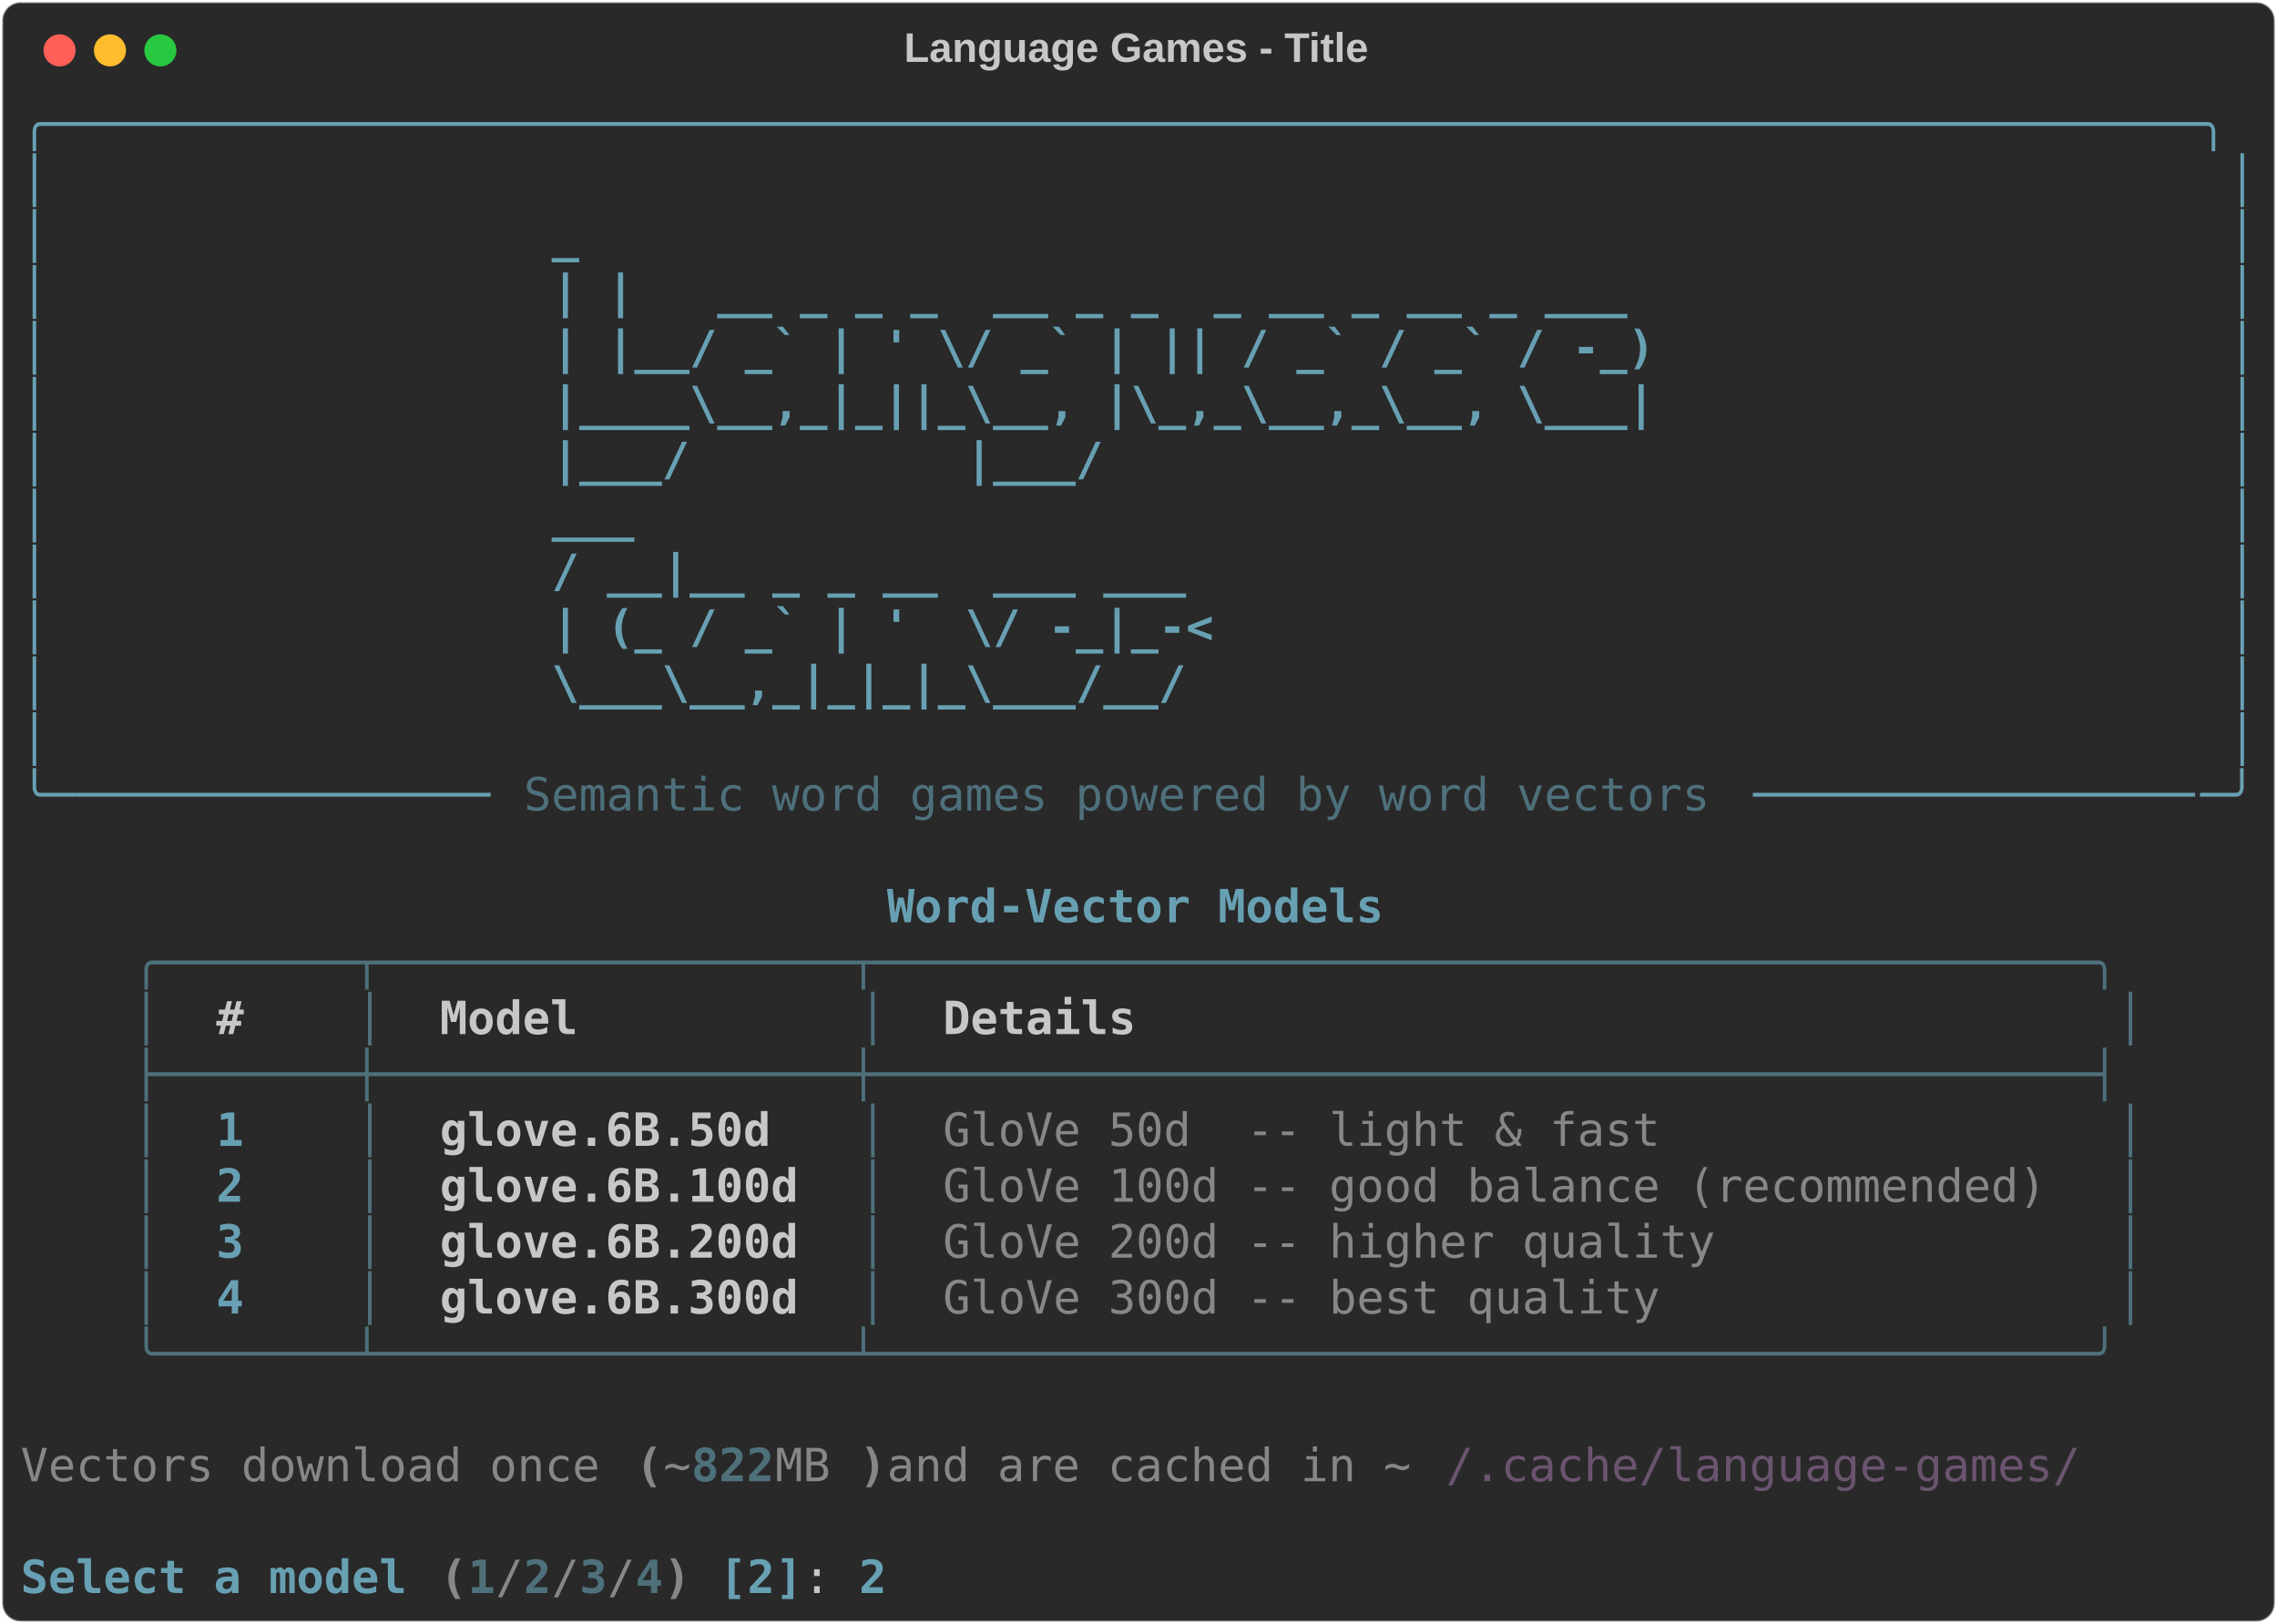
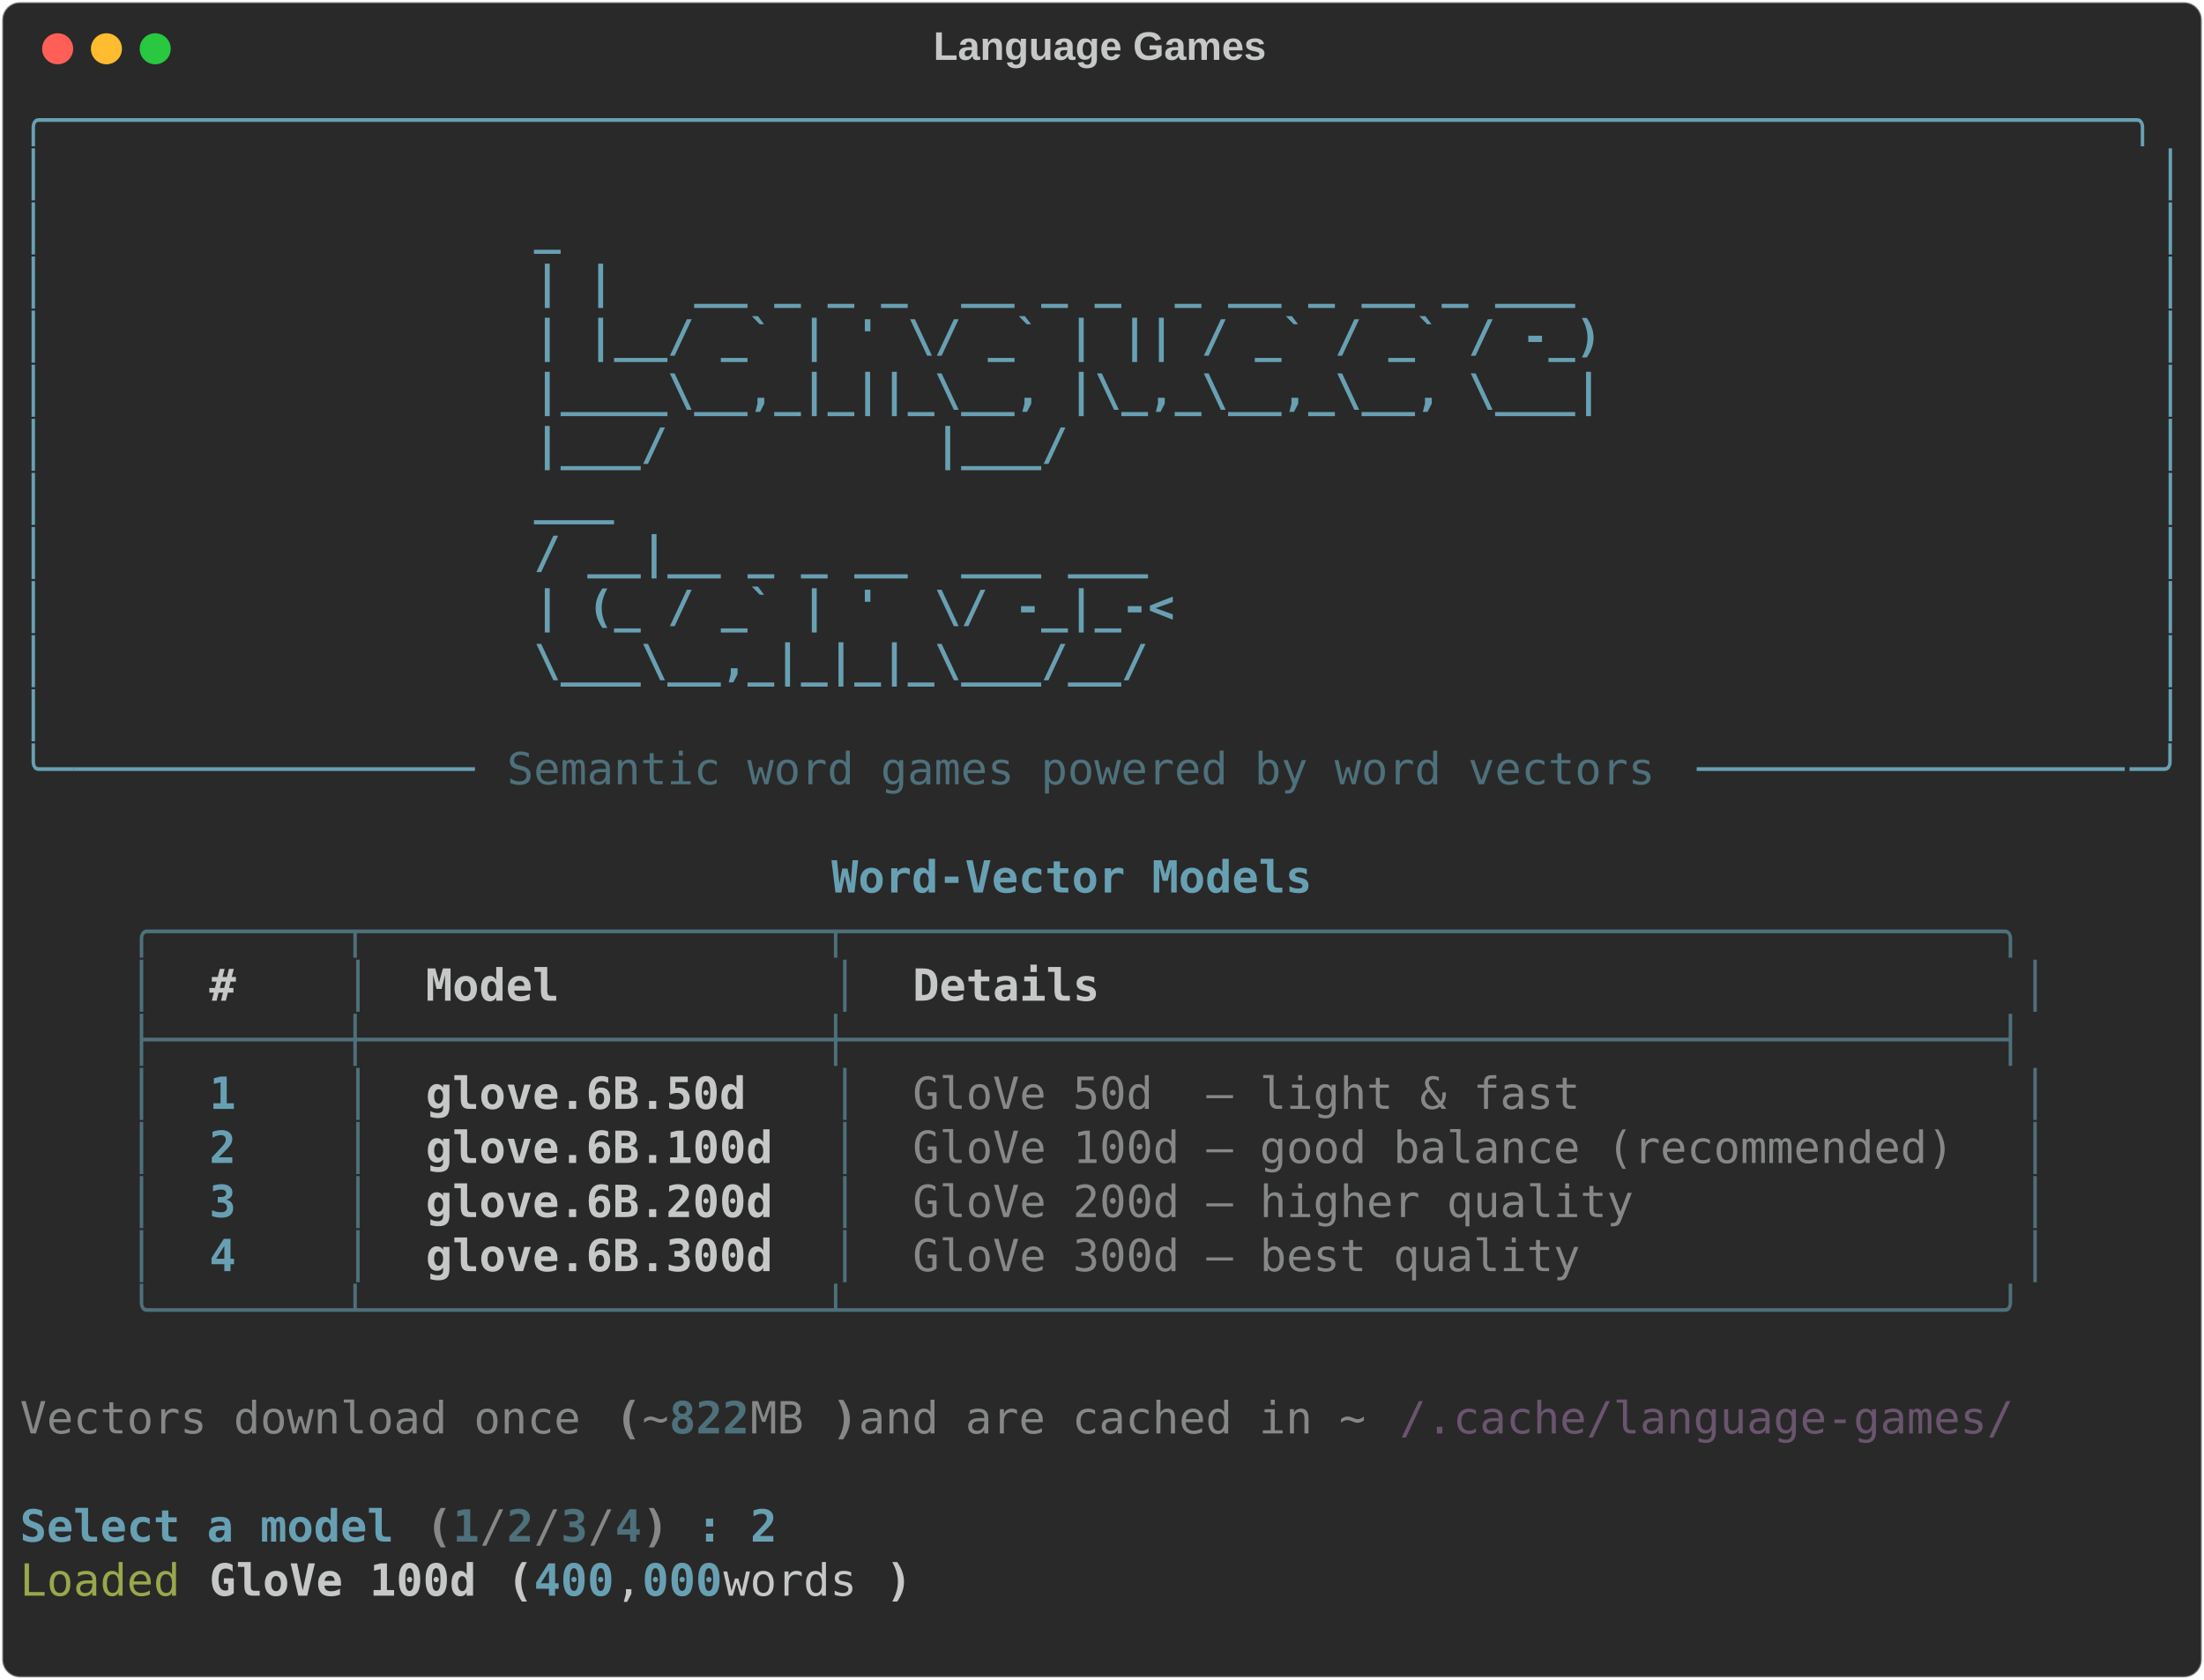
- <svg xmlns="http://www.w3.org/2000/svg" class="rich-terminal" viewBox="0 0 994 708.8">
+ <svg xmlns="http://www.w3.org/2000/svg" class="rich-terminal" viewBox="0 0 994 757.6">
  <style>

    @font-face {
        font-family: "Fira Code";
        src: local("FiraCode-Regular"),
                url("https://cdnjs.cloudflare.com/ajax/libs/firacode/6.2.0/woff2/FiraCode-Regular.woff2") format("woff2"),
                url("https://cdnjs.cloudflare.com/ajax/libs/firacode/6.2.0/woff/FiraCode-Regular.woff") format("woff");
        font-style: normal;
        font-weight: 400;
    }
    @font-face {
        font-family: "Fira Code";
        src: local("FiraCode-Bold"),
                url("https://cdnjs.cloudflare.com/ajax/libs/firacode/6.2.0/woff2/FiraCode-Bold.woff2") format("woff2"),
                url("https://cdnjs.cloudflare.com/ajax/libs/firacode/6.2.0/woff/FiraCode-Bold.woff") format("woff");
        font-style: bold;
        font-weight: 700;
    }

-     .terminal-1467677588-matrix {
+     .terminal-2331401402-matrix {
        font-family: Fira Code, monospace;
        font-size: 20px;
        line-height: 24.4px;
        font-variant-east-asian: full-width;
    }

-     .terminal-1467677588-title {
+     .terminal-2331401402-title {
        font-size: 18px;
        font-weight: bold;
        font-family: arial;
    }

-     .terminal-1467677588-r1 { fill: #68a0b3 }
- .terminal-1467677588-r2 { fill: #c5c8c6 }
- .terminal-1467677588-r3 { fill: #68a0b3;font-weight: bold }
- .terminal-1467677588-r4 { fill: #4e707b }
- .terminal-1467677588-r5 { fill: #c5c8c6;font-weight: bold }
- .terminal-1467677588-r6 { fill: #868887 }
- .terminal-1467677588-r7 { fill: #868887;font-weight: bold }
- .terminal-1467677588-r8 { fill: #4e707b;font-weight: bold }
- .terminal-1467677588-r9 { fill: #6b546f }
+     .terminal-2331401402-r1 { fill: #68a0b3 }
+ .terminal-2331401402-r2 { fill: #c5c8c6 }
+ .terminal-2331401402-r3 { fill: #68a0b3;font-weight: bold }
+ .terminal-2331401402-r4 { fill: #4e707b }
+ .terminal-2331401402-r5 { fill: #c5c8c6;font-weight: bold }
+ .terminal-2331401402-r6 { fill: #868887 }
+ .terminal-2331401402-r7 { fill: #868887;font-weight: bold }
+ .terminal-2331401402-r8 { fill: #4e707b;font-weight: bold }
+ .terminal-2331401402-r9 { fill: #6b546f }
+ .terminal-2331401402-r10 { fill: #98a84b }
    </style>
  <defs>
-     <clipPath id="terminal-1467677588-clip-terminal">
-       <rect x="0" y="0" width="975.0" height="657.8" />
-     </clipPath>
-     <clipPath id="terminal-1467677588-line-0">
+     <clipPath id="terminal-2331401402-clip-terminal">
+       <rect x="0" y="0" width="975.0" height="706.6" />
+     </clipPath>
+     <clipPath id="terminal-2331401402-line-0">
      <rect x="0" y="1.5" width="976" height="24.65" />
    </clipPath>
-     <clipPath id="terminal-1467677588-line-1">
+     <clipPath id="terminal-2331401402-line-1">
      <rect x="0" y="25.9" width="976" height="24.65" />
    </clipPath>
-     <clipPath id="terminal-1467677588-line-2">
+     <clipPath id="terminal-2331401402-line-2">
      <rect x="0" y="50.3" width="976" height="24.65" />
    </clipPath>
-     <clipPath id="terminal-1467677588-line-3">
+     <clipPath id="terminal-2331401402-line-3">
      <rect x="0" y="74.7" width="976" height="24.65" />
    </clipPath>
-     <clipPath id="terminal-1467677588-line-4">
+     <clipPath id="terminal-2331401402-line-4">
      <rect x="0" y="99.1" width="976" height="24.65" />
    </clipPath>
-     <clipPath id="terminal-1467677588-line-5">
+     <clipPath id="terminal-2331401402-line-5">
      <rect x="0" y="123.5" width="976" height="24.65" />
    </clipPath>
-     <clipPath id="terminal-1467677588-line-6">
+     <clipPath id="terminal-2331401402-line-6">
      <rect x="0" y="147.9" width="976" height="24.65" />
    </clipPath>
-     <clipPath id="terminal-1467677588-line-7">
+     <clipPath id="terminal-2331401402-line-7">
      <rect x="0" y="172.3" width="976" height="24.65" />
    </clipPath>
-     <clipPath id="terminal-1467677588-line-8">
+     <clipPath id="terminal-2331401402-line-8">
      <rect x="0" y="196.7" width="976" height="24.65" />
    </clipPath>
-     <clipPath id="terminal-1467677588-line-9">
+     <clipPath id="terminal-2331401402-line-9">
      <rect x="0" y="221.1" width="976" height="24.65" />
    </clipPath>
-     <clipPath id="terminal-1467677588-line-10">
+     <clipPath id="terminal-2331401402-line-10">
      <rect x="0" y="245.5" width="976" height="24.65" />
    </clipPath>
-     <clipPath id="terminal-1467677588-line-11">
+     <clipPath id="terminal-2331401402-line-11">
      <rect x="0" y="269.9" width="976" height="24.65" />
    </clipPath>
-     <clipPath id="terminal-1467677588-line-12">
+     <clipPath id="terminal-2331401402-line-12">
      <rect x="0" y="294.3" width="976" height="24.65" />
    </clipPath>
-     <clipPath id="terminal-1467677588-line-13">
+     <clipPath id="terminal-2331401402-line-13">
      <rect x="0" y="318.7" width="976" height="24.65" />
    </clipPath>
-     <clipPath id="terminal-1467677588-line-14">
+     <clipPath id="terminal-2331401402-line-14">
      <rect x="0" y="343.1" width="976" height="24.65" />
    </clipPath>
-     <clipPath id="terminal-1467677588-line-15">
+     <clipPath id="terminal-2331401402-line-15">
      <rect x="0" y="367.5" width="976" height="24.65" />
    </clipPath>
-     <clipPath id="terminal-1467677588-line-16">
+     <clipPath id="terminal-2331401402-line-16">
      <rect x="0" y="391.9" width="976" height="24.65" />
    </clipPath>
-     <clipPath id="terminal-1467677588-line-17">
+     <clipPath id="terminal-2331401402-line-17">
      <rect x="0" y="416.3" width="976" height="24.65" />
    </clipPath>
-     <clipPath id="terminal-1467677588-line-18">
+     <clipPath id="terminal-2331401402-line-18">
      <rect x="0" y="440.7" width="976" height="24.65" />
    </clipPath>
-     <clipPath id="terminal-1467677588-line-19">
+     <clipPath id="terminal-2331401402-line-19">
      <rect x="0" y="465.1" width="976" height="24.65" />
    </clipPath>
-     <clipPath id="terminal-1467677588-line-20">
+     <clipPath id="terminal-2331401402-line-20">
      <rect x="0" y="489.5" width="976" height="24.65" />
    </clipPath>
-     <clipPath id="terminal-1467677588-line-21">
+     <clipPath id="terminal-2331401402-line-21">
      <rect x="0" y="513.9" width="976" height="24.65" />
    </clipPath>
-     <clipPath id="terminal-1467677588-line-22">
+     <clipPath id="terminal-2331401402-line-22">
      <rect x="0" y="538.3" width="976" height="24.65" />
    </clipPath>
-     <clipPath id="terminal-1467677588-line-23">
+     <clipPath id="terminal-2331401402-line-23">
      <rect x="0" y="562.7" width="976" height="24.65" />
    </clipPath>
-     <clipPath id="terminal-1467677588-line-24">
+     <clipPath id="terminal-2331401402-line-24">
      <rect x="0" y="587.1" width="976" height="24.65" />
    </clipPath>
-     <clipPath id="terminal-1467677588-line-25">
+     <clipPath id="terminal-2331401402-line-25">
      <rect x="0" y="611.5" width="976" height="24.65" />
    </clipPath>
+     <clipPath id="terminal-2331401402-line-26">
+       <rect x="0" y="635.9" width="976" height="24.65" />
+     </clipPath>
+     <clipPath id="terminal-2331401402-line-27">
+       <rect x="0" y="660.3" width="976" height="24.65" />
+     </clipPath>
  </defs>
-   <rect fill="#292929" stroke="rgba(255,255,255,0.35)" stroke-width="1" x="1" y="1" width="992" height="706.8" rx="8" />
-   <text class="terminal-1467677588-title" fill="#c5c8c6" text-anchor="middle" x="496" y="27">Language Games - Title</text>
+   <rect fill="#292929" stroke="rgba(255,255,255,0.35)" stroke-width="1" x="1" y="1" width="992" height="755.6" rx="8" />
+   <text class="terminal-2331401402-title" fill="#c5c8c6" text-anchor="middle" x="496" y="27">Language Games</text>
  <g transform="translate(26,22)">
    <circle cx="0" cy="0" r="7" fill="#ff5f57" />
    <circle cx="22" cy="0" r="7" fill="#febc2e" />
    <circle cx="44" cy="0" r="7" fill="#28c840" />
  </g>
-   <g transform="translate(9, 41)" clip-path="url(#terminal-1467677588-clip-terminal)">
-     <g class="terminal-1467677588-matrix">
-       <text class="terminal-1467677588-r1" x="0" y="20" textLength="976" clip-path="url(#terminal-1467677588-line-0)">╭──────────────────────────────────────────────────────────────────────────────╮</text>
-       <text class="terminal-1467677588-r2" x="976" y="20" textLength="12.2" clip-path="url(#terminal-1467677588-line-0)">
- </text>
-       <text class="terminal-1467677588-r1" x="0" y="44.4" textLength="12.2" clip-path="url(#terminal-1467677588-line-1)">│</text>
-       <text class="terminal-1467677588-r1" x="963.8" y="44.4" textLength="12.2" clip-path="url(#terminal-1467677588-line-1)">│</text>
-       <text class="terminal-1467677588-r2" x="976" y="44.4" textLength="12.2" clip-path="url(#terminal-1467677588-line-1)">
- </text>
-       <text class="terminal-1467677588-r1" x="0" y="68.8" textLength="12.2" clip-path="url(#terminal-1467677588-line-2)">│</text>
-       <text class="terminal-1467677588-r3" x="231.8" y="68.8" textLength="36.6" clip-path="url(#terminal-1467677588-line-2)">  _</text>
-       <text class="terminal-1467677588-r1" x="963.8" y="68.8" textLength="12.2" clip-path="url(#terminal-1467677588-line-2)">│</text>
-       <text class="terminal-1467677588-r2" x="976" y="68.8" textLength="12.2" clip-path="url(#terminal-1467677588-line-2)">
- </text>
-       <text class="terminal-1467677588-r1" x="0" y="93.2" textLength="12.2" clip-path="url(#terminal-1467677588-line-3)">│</text>
-       <text class="terminal-1467677588-r3" x="231.8" y="93.2" textLength="488" clip-path="url(#terminal-1467677588-line-3)"> | |   __ _ _ _  __ _ _  _ __ _ __ _ ___</text>
-       <text class="terminal-1467677588-r1" x="963.8" y="93.2" textLength="12.2" clip-path="url(#terminal-1467677588-line-3)">│</text>
-       <text class="terminal-1467677588-r2" x="976" y="93.2" textLength="12.2" clip-path="url(#terminal-1467677588-line-3)">
- </text>
-       <text class="terminal-1467677588-r1" x="0" y="117.6" textLength="12.2" clip-path="url(#terminal-1467677588-line-4)">│</text>
-       <text class="terminal-1467677588-r3" x="231.8" y="117.6" textLength="500.2" clip-path="url(#terminal-1467677588-line-4)"> | |__/ _` | ' \/ _` | || / _` / _` / -_)</text>
-       <text class="terminal-1467677588-r1" x="963.8" y="117.6" textLength="12.2" clip-path="url(#terminal-1467677588-line-4)">│</text>
-       <text class="terminal-1467677588-r2" x="976" y="117.6" textLength="12.2" clip-path="url(#terminal-1467677588-line-4)">
- </text>
-       <text class="terminal-1467677588-r1" x="0" y="142" textLength="12.2" clip-path="url(#terminal-1467677588-line-5)">│</text>
-       <text class="terminal-1467677588-r3" x="231.8" y="142" textLength="500.2" clip-path="url(#terminal-1467677588-line-5)"> |____\__,_|_||_\__, |\_,_\__,_\__, \___|</text>
-       <text class="terminal-1467677588-r1" x="963.8" y="142" textLength="12.2" clip-path="url(#terminal-1467677588-line-5)">│</text>
-       <text class="terminal-1467677588-r2" x="976" y="142" textLength="12.2" clip-path="url(#terminal-1467677588-line-5)">
- </text>
-       <text class="terminal-1467677588-r1" x="0" y="166.4" textLength="12.2" clip-path="url(#terminal-1467677588-line-6)">│</text>
-       <text class="terminal-1467677588-r3" x="231.8" y="166.4" textLength="439.2" clip-path="url(#terminal-1467677588-line-6)">                |___/          |___/</text>
-       <text class="terminal-1467677588-r1" x="963.8" y="166.4" textLength="12.2" clip-path="url(#terminal-1467677588-line-6)">│</text>
-       <text class="terminal-1467677588-r2" x="976" y="166.4" textLength="12.2" clip-path="url(#terminal-1467677588-line-6)">
- </text>
-       <text class="terminal-1467677588-r1" x="0" y="190.8" textLength="12.2" clip-path="url(#terminal-1467677588-line-7)">│</text>
-       <text class="terminal-1467677588-r3" x="231.8" y="190.8" textLength="73.2" clip-path="url(#terminal-1467677588-line-7)">   ___</text>
-       <text class="terminal-1467677588-r1" x="963.8" y="190.8" textLength="12.2" clip-path="url(#terminal-1467677588-line-7)">│</text>
-       <text class="terminal-1467677588-r2" x="976" y="190.8" textLength="12.2" clip-path="url(#terminal-1467677588-line-7)">
- </text>
-       <text class="terminal-1467677588-r1" x="0" y="215.2" textLength="12.2" clip-path="url(#terminal-1467677588-line-8)">│</text>
-       <text class="terminal-1467677588-r3" x="231.8" y="215.2" textLength="305" clip-path="url(#terminal-1467677588-line-8)">  / __|__ _ _ __  ___ ___</text>
-       <text class="terminal-1467677588-r1" x="963.8" y="215.2" textLength="12.2" clip-path="url(#terminal-1467677588-line-8)">│</text>
-       <text class="terminal-1467677588-r2" x="976" y="215.2" textLength="12.2" clip-path="url(#terminal-1467677588-line-8)">
- </text>
-       <text class="terminal-1467677588-r1" x="0" y="239.6" textLength="12.2" clip-path="url(#terminal-1467677588-line-9)">│</text>
-       <text class="terminal-1467677588-r3" x="231.8" y="239.6" textLength="305" clip-path="url(#terminal-1467677588-line-9)"> | (_ / _` | '  \/ -_|_-&lt;</text>
-       <text class="terminal-1467677588-r1" x="963.8" y="239.6" textLength="12.2" clip-path="url(#terminal-1467677588-line-9)">│</text>
-       <text class="terminal-1467677588-r2" x="976" y="239.6" textLength="12.2" clip-path="url(#terminal-1467677588-line-9)">
- </text>
-       <text class="terminal-1467677588-r1" x="0" y="264" textLength="12.2" clip-path="url(#terminal-1467677588-line-10)">│</text>
-       <text class="terminal-1467677588-r3" x="231.8" y="264" textLength="305" clip-path="url(#terminal-1467677588-line-10)">  \___\__,_|_|_|_\___/__/</text>
-       <text class="terminal-1467677588-r1" x="963.8" y="264" textLength="12.2" clip-path="url(#terminal-1467677588-line-10)">│</text>
-       <text class="terminal-1467677588-r2" x="976" y="264" textLength="12.2" clip-path="url(#terminal-1467677588-line-10)">
- </text>
-       <text class="terminal-1467677588-r1" x="0" y="288.4" textLength="12.2" clip-path="url(#terminal-1467677588-line-11)">│</text>
-       <text class="terminal-1467677588-r1" x="963.8" y="288.4" textLength="12.2" clip-path="url(#terminal-1467677588-line-11)">│</text>
-       <text class="terminal-1467677588-r2" x="976" y="288.4" textLength="12.2" clip-path="url(#terminal-1467677588-line-11)">
- </text>
-       <text class="terminal-1467677588-r1" x="0" y="312.8" textLength="24.4" clip-path="url(#terminal-1467677588-line-12)">╰─</text>
-       <text class="terminal-1467677588-r1" x="24.4" y="312.8" textLength="183" clip-path="url(#terminal-1467677588-line-12)">───────────────</text>
-       <text class="terminal-1467677588-r4" x="219.6" y="312.8" textLength="524.6" clip-path="url(#terminal-1467677588-line-12)">Semantic word games powered by word vectors</text>
-       <text class="terminal-1467677588-r1" x="756.4" y="312.8" textLength="195.2" clip-path="url(#terminal-1467677588-line-12)">────────────────</text>
-       <text class="terminal-1467677588-r1" x="951.6" y="312.8" textLength="24.4" clip-path="url(#terminal-1467677588-line-12)">─╯</text>
-       <text class="terminal-1467677588-r2" x="976" y="312.8" textLength="12.2" clip-path="url(#terminal-1467677588-line-12)">
- </text>
-       <text class="terminal-1467677588-r2" x="976" y="337.2" textLength="12.2" clip-path="url(#terminal-1467677588-line-13)">
- </text>
-       <text class="terminal-1467677588-r3" x="378.2" y="361.6" textLength="219.6" clip-path="url(#terminal-1467677588-line-14)">Word-Vector Models</text>
-       <text class="terminal-1467677588-r2" x="976" y="361.6" textLength="12.2" clip-path="url(#terminal-1467677588-line-14)">
- </text>
-       <text class="terminal-1467677588-r4" x="48.8" y="386" textLength="878.4" clip-path="url(#terminal-1467677588-line-15)">╭───────┬─────────────────┬────────────────────────────────────────────╮</text>
-       <text class="terminal-1467677588-r2" x="976" y="386" textLength="12.2" clip-path="url(#terminal-1467677588-line-15)">
- </text>
-       <text class="terminal-1467677588-r4" x="48.8" y="410.4" textLength="12.2" clip-path="url(#terminal-1467677588-line-16)">│</text>
-       <text class="terminal-1467677588-r5" x="85.4" y="410.4" textLength="36.6" clip-path="url(#terminal-1467677588-line-16)"> # </text>
-       <text class="terminal-1467677588-r4" x="146.4" y="410.4" textLength="12.2" clip-path="url(#terminal-1467677588-line-16)">│</text>
-       <text class="terminal-1467677588-r5" x="183" y="410.4" textLength="158.6" clip-path="url(#terminal-1467677588-line-16)">Model        </text>
-       <text class="terminal-1467677588-r4" x="366" y="410.4" textLength="12.2" clip-path="url(#terminal-1467677588-line-16)">│</text>
-       <text class="terminal-1467677588-r5" x="402.6" y="410.4" textLength="488" clip-path="url(#terminal-1467677588-line-16)">Details                                 </text>
-       <text class="terminal-1467677588-r4" x="915" y="410.4" textLength="12.2" clip-path="url(#terminal-1467677588-line-16)">│</text>
-       <text class="terminal-1467677588-r2" x="976" y="410.4" textLength="12.2" clip-path="url(#terminal-1467677588-line-16)">
- </text>
-       <text class="terminal-1467677588-r4" x="48.8" y="434.8" textLength="878.4" clip-path="url(#terminal-1467677588-line-17)">├───────┼─────────────────┼────────────────────────────────────────────┤</text>
-       <text class="terminal-1467677588-r2" x="976" y="434.8" textLength="12.2" clip-path="url(#terminal-1467677588-line-17)">
- </text>
-       <text class="terminal-1467677588-r4" x="48.8" y="459.2" textLength="12.2" clip-path="url(#terminal-1467677588-line-18)">│</text>
-       <text class="terminal-1467677588-r3" x="85.4" y="459.2" textLength="36.6" clip-path="url(#terminal-1467677588-line-18)"> 1 </text>
-       <text class="terminal-1467677588-r4" x="146.4" y="459.2" textLength="12.2" clip-path="url(#terminal-1467677588-line-18)">│</text>
-       <text class="terminal-1467677588-r5" x="183" y="459.2" textLength="158.6" clip-path="url(#terminal-1467677588-line-18)">glove.6B.50d </text>
-       <text class="terminal-1467677588-r4" x="366" y="459.2" textLength="12.2" clip-path="url(#terminal-1467677588-line-18)">│</text>
-       <text class="terminal-1467677588-r6" x="402.6" y="459.2" textLength="488" clip-path="url(#terminal-1467677588-line-18)">GloVe 50d  -- light &amp; fast              </text>
-       <text class="terminal-1467677588-r4" x="915" y="459.2" textLength="12.2" clip-path="url(#terminal-1467677588-line-18)">│</text>
-       <text class="terminal-1467677588-r2" x="976" y="459.2" textLength="12.2" clip-path="url(#terminal-1467677588-line-18)">
- </text>
-       <text class="terminal-1467677588-r4" x="48.8" y="483.6" textLength="12.2" clip-path="url(#terminal-1467677588-line-19)">│</text>
-       <text class="terminal-1467677588-r3" x="85.4" y="483.6" textLength="36.6" clip-path="url(#terminal-1467677588-line-19)"> 2 </text>
-       <text class="terminal-1467677588-r4" x="146.4" y="483.6" textLength="12.2" clip-path="url(#terminal-1467677588-line-19)">│</text>
-       <text class="terminal-1467677588-r5" x="183" y="483.6" textLength="158.6" clip-path="url(#terminal-1467677588-line-19)">glove.6B.100d</text>
-       <text class="terminal-1467677588-r4" x="366" y="483.6" textLength="12.2" clip-path="url(#terminal-1467677588-line-19)">│</text>
-       <text class="terminal-1467677588-r6" x="402.6" y="483.6" textLength="488" clip-path="url(#terminal-1467677588-line-19)">GloVe 100d -- good balance (recommended)</text>
-       <text class="terminal-1467677588-r4" x="915" y="483.6" textLength="12.2" clip-path="url(#terminal-1467677588-line-19)">│</text>
-       <text class="terminal-1467677588-r2" x="976" y="483.6" textLength="12.2" clip-path="url(#terminal-1467677588-line-19)">
- </text>
-       <text class="terminal-1467677588-r4" x="48.8" y="508" textLength="12.2" clip-path="url(#terminal-1467677588-line-20)">│</text>
-       <text class="terminal-1467677588-r3" x="85.4" y="508" textLength="36.6" clip-path="url(#terminal-1467677588-line-20)"> 3 </text>
-       <text class="terminal-1467677588-r4" x="146.4" y="508" textLength="12.2" clip-path="url(#terminal-1467677588-line-20)">│</text>
-       <text class="terminal-1467677588-r5" x="183" y="508" textLength="158.6" clip-path="url(#terminal-1467677588-line-20)">glove.6B.200d</text>
-       <text class="terminal-1467677588-r4" x="366" y="508" textLength="12.2" clip-path="url(#terminal-1467677588-line-20)">│</text>
-       <text class="terminal-1467677588-r6" x="402.6" y="508" textLength="488" clip-path="url(#terminal-1467677588-line-20)">GloVe 200d -- higher quality            </text>
-       <text class="terminal-1467677588-r4" x="915" y="508" textLength="12.2" clip-path="url(#terminal-1467677588-line-20)">│</text>
-       <text class="terminal-1467677588-r2" x="976" y="508" textLength="12.2" clip-path="url(#terminal-1467677588-line-20)">
- </text>
-       <text class="terminal-1467677588-r4" x="48.8" y="532.4" textLength="12.2" clip-path="url(#terminal-1467677588-line-21)">│</text>
-       <text class="terminal-1467677588-r3" x="85.4" y="532.4" textLength="36.6" clip-path="url(#terminal-1467677588-line-21)"> 4 </text>
-       <text class="terminal-1467677588-r4" x="146.4" y="532.4" textLength="12.2" clip-path="url(#terminal-1467677588-line-21)">│</text>
-       <text class="terminal-1467677588-r5" x="183" y="532.4" textLength="158.6" clip-path="url(#terminal-1467677588-line-21)">glove.6B.300d</text>
-       <text class="terminal-1467677588-r4" x="366" y="532.4" textLength="12.2" clip-path="url(#terminal-1467677588-line-21)">│</text>
-       <text class="terminal-1467677588-r6" x="402.6" y="532.4" textLength="488" clip-path="url(#terminal-1467677588-line-21)">GloVe 300d -- best quality              </text>
-       <text class="terminal-1467677588-r4" x="915" y="532.4" textLength="12.2" clip-path="url(#terminal-1467677588-line-21)">│</text>
-       <text class="terminal-1467677588-r2" x="976" y="532.4" textLength="12.2" clip-path="url(#terminal-1467677588-line-21)">
- </text>
-       <text class="terminal-1467677588-r4" x="48.8" y="556.8" textLength="878.4" clip-path="url(#terminal-1467677588-line-22)">╰───────┴─────────────────┴────────────────────────────────────────────╯</text>
-       <text class="terminal-1467677588-r2" x="976" y="556.8" textLength="12.2" clip-path="url(#terminal-1467677588-line-22)">
- </text>
-       <text class="terminal-1467677588-r2" x="976" y="581.2" textLength="12.2" clip-path="url(#terminal-1467677588-line-23)">
- </text>
-       <text class="terminal-1467677588-r6" x="0" y="605.6" textLength="268.4" clip-path="url(#terminal-1467677588-line-24)">Vectors download once </text>
-       <text class="terminal-1467677588-r7" x="268.4" y="605.6" textLength="12.2" clip-path="url(#terminal-1467677588-line-24)">(</text>
-       <text class="terminal-1467677588-r6" x="280.6" y="605.6" textLength="12.2" clip-path="url(#terminal-1467677588-line-24)">~</text>
-       <text class="terminal-1467677588-r8" x="292.8" y="605.6" textLength="36.6" clip-path="url(#terminal-1467677588-line-24)">822</text>
-       <text class="terminal-1467677588-r6" x="329.4" y="605.6" textLength="36.6" clip-path="url(#terminal-1467677588-line-24)"> MB</text>
-       <text class="terminal-1467677588-r7" x="366" y="605.6" textLength="12.2" clip-path="url(#terminal-1467677588-line-24)">)</text>
-       <text class="terminal-1467677588-r6" x="378.2" y="605.6" textLength="244" clip-path="url(#terminal-1467677588-line-24)"> and are cached in ~</text>
-       <text class="terminal-1467677588-r9" x="622.2" y="605.6" textLength="280.6" clip-path="url(#terminal-1467677588-line-24)">/.cache/language-games/</text>
-       <text class="terminal-1467677588-r2" x="976" y="605.6" textLength="12.2" clip-path="url(#terminal-1467677588-line-24)">
- </text>
-       <text class="terminal-1467677588-r2" x="976" y="630" textLength="12.2" clip-path="url(#terminal-1467677588-line-25)">
- </text>
-       <text class="terminal-1467677588-r3" x="0" y="654.4" textLength="170.8" clip-path="url(#terminal-1467677588-line-26)">Select a model</text>
-       <text class="terminal-1467677588-r7" x="183" y="654.4" textLength="12.2" clip-path="url(#terminal-1467677588-line-26)">(</text>
-       <text class="terminal-1467677588-r8" x="195.2" y="654.4" textLength="12.2" clip-path="url(#terminal-1467677588-line-26)">1</text>
-       <text class="terminal-1467677588-r6" x="207.4" y="654.4" textLength="12.2" clip-path="url(#terminal-1467677588-line-26)">/</text>
-       <text class="terminal-1467677588-r8" x="219.6" y="654.4" textLength="12.2" clip-path="url(#terminal-1467677588-line-26)">2</text>
-       <text class="terminal-1467677588-r6" x="231.8" y="654.4" textLength="12.2" clip-path="url(#terminal-1467677588-line-26)">/</text>
-       <text class="terminal-1467677588-r8" x="244" y="654.4" textLength="12.2" clip-path="url(#terminal-1467677588-line-26)">3</text>
-       <text class="terminal-1467677588-r6" x="256.2" y="654.4" textLength="12.2" clip-path="url(#terminal-1467677588-line-26)">/</text>
-       <text class="terminal-1467677588-r8" x="268.4" y="654.4" textLength="12.2" clip-path="url(#terminal-1467677588-line-26)">4</text>
-       <text class="terminal-1467677588-r7" x="280.6" y="654.4" textLength="12.2" clip-path="url(#terminal-1467677588-line-26)">)</text>
-       <text class="terminal-1467677588-r3" x="305" y="654.4" textLength="12.2" clip-path="url(#terminal-1467677588-line-26)">[</text>
-       <text class="terminal-1467677588-r3" x="317.2" y="654.4" textLength="12.2" clip-path="url(#terminal-1467677588-line-26)">2</text>
-       <text class="terminal-1467677588-r3" x="329.4" y="654.4" textLength="12.2" clip-path="url(#terminal-1467677588-line-26)">]</text>
-       <text class="terminal-1467677588-r2" x="341.6" y="654.4" textLength="24.4" clip-path="url(#terminal-1467677588-line-26)">: </text>
-       <text class="terminal-1467677588-r3" x="366" y="654.4" textLength="12.2" clip-path="url(#terminal-1467677588-line-26)">2</text>
-       <text class="terminal-1467677588-r2" x="976" y="654.4" textLength="12.2" clip-path="url(#terminal-1467677588-line-26)">
+   <g transform="translate(9, 41)" clip-path="url(#terminal-2331401402-clip-terminal)">
+     <g class="terminal-2331401402-matrix">
+       <text class="terminal-2331401402-r1" x="0" y="20" textLength="976" clip-path="url(#terminal-2331401402-line-0)">╭──────────────────────────────────────────────────────────────────────────────╮</text>
+       <text class="terminal-2331401402-r2" x="976" y="20" textLength="12.2" clip-path="url(#terminal-2331401402-line-0)">
+ </text>
+       <text class="terminal-2331401402-r1" x="0" y="44.4" textLength="12.2" clip-path="url(#terminal-2331401402-line-1)">│</text>
+       <text class="terminal-2331401402-r1" x="963.8" y="44.4" textLength="12.2" clip-path="url(#terminal-2331401402-line-1)">│</text>
+       <text class="terminal-2331401402-r2" x="976" y="44.4" textLength="12.2" clip-path="url(#terminal-2331401402-line-1)">
+ </text>
+       <text class="terminal-2331401402-r1" x="0" y="68.8" textLength="12.2" clip-path="url(#terminal-2331401402-line-2)">│</text>
+       <text class="terminal-2331401402-r3" x="231.8" y="68.8" textLength="36.6" clip-path="url(#terminal-2331401402-line-2)">  _</text>
+       <text class="terminal-2331401402-r1" x="963.8" y="68.8" textLength="12.2" clip-path="url(#terminal-2331401402-line-2)">│</text>
+       <text class="terminal-2331401402-r2" x="976" y="68.8" textLength="12.2" clip-path="url(#terminal-2331401402-line-2)">
+ </text>
+       <text class="terminal-2331401402-r1" x="0" y="93.2" textLength="12.2" clip-path="url(#terminal-2331401402-line-3)">│</text>
+       <text class="terminal-2331401402-r3" x="231.8" y="93.2" textLength="488" clip-path="url(#terminal-2331401402-line-3)"> | |   __ _ _ _  __ _ _  _ __ _ __ _ ___</text>
+       <text class="terminal-2331401402-r1" x="963.8" y="93.2" textLength="12.2" clip-path="url(#terminal-2331401402-line-3)">│</text>
+       <text class="terminal-2331401402-r2" x="976" y="93.2" textLength="12.2" clip-path="url(#terminal-2331401402-line-3)">
+ </text>
+       <text class="terminal-2331401402-r1" x="0" y="117.6" textLength="12.2" clip-path="url(#terminal-2331401402-line-4)">│</text>
+       <text class="terminal-2331401402-r3" x="231.8" y="117.6" textLength="500.2" clip-path="url(#terminal-2331401402-line-4)"> | |__/ _` | ' \/ _` | || / _` / _` / -_)</text>
+       <text class="terminal-2331401402-r1" x="963.8" y="117.6" textLength="12.2" clip-path="url(#terminal-2331401402-line-4)">│</text>
+       <text class="terminal-2331401402-r2" x="976" y="117.6" textLength="12.2" clip-path="url(#terminal-2331401402-line-4)">
+ </text>
+       <text class="terminal-2331401402-r1" x="0" y="142" textLength="12.2" clip-path="url(#terminal-2331401402-line-5)">│</text>
+       <text class="terminal-2331401402-r3" x="231.8" y="142" textLength="500.2" clip-path="url(#terminal-2331401402-line-5)"> |____\__,_|_||_\__, |\_,_\__,_\__, \___|</text>
+       <text class="terminal-2331401402-r1" x="963.8" y="142" textLength="12.2" clip-path="url(#terminal-2331401402-line-5)">│</text>
+       <text class="terminal-2331401402-r2" x="976" y="142" textLength="12.2" clip-path="url(#terminal-2331401402-line-5)">
+ </text>
+       <text class="terminal-2331401402-r1" x="0" y="166.4" textLength="12.2" clip-path="url(#terminal-2331401402-line-6)">│</text>
+       <text class="terminal-2331401402-r3" x="231.8" y="166.4" textLength="439.2" clip-path="url(#terminal-2331401402-line-6)">                |___/          |___/</text>
+       <text class="terminal-2331401402-r1" x="963.8" y="166.4" textLength="12.2" clip-path="url(#terminal-2331401402-line-6)">│</text>
+       <text class="terminal-2331401402-r2" x="976" y="166.4" textLength="12.2" clip-path="url(#terminal-2331401402-line-6)">
+ </text>
+       <text class="terminal-2331401402-r1" x="0" y="190.8" textLength="12.2" clip-path="url(#terminal-2331401402-line-7)">│</text>
+       <text class="terminal-2331401402-r3" x="231.8" y="190.8" textLength="73.2" clip-path="url(#terminal-2331401402-line-7)">   ___</text>
+       <text class="terminal-2331401402-r1" x="963.8" y="190.8" textLength="12.2" clip-path="url(#terminal-2331401402-line-7)">│</text>
+       <text class="terminal-2331401402-r2" x="976" y="190.8" textLength="12.2" clip-path="url(#terminal-2331401402-line-7)">
+ </text>
+       <text class="terminal-2331401402-r1" x="0" y="215.2" textLength="12.2" clip-path="url(#terminal-2331401402-line-8)">│</text>
+       <text class="terminal-2331401402-r3" x="231.8" y="215.2" textLength="305" clip-path="url(#terminal-2331401402-line-8)">  / __|__ _ _ __  ___ ___</text>
+       <text class="terminal-2331401402-r1" x="963.8" y="215.2" textLength="12.2" clip-path="url(#terminal-2331401402-line-8)">│</text>
+       <text class="terminal-2331401402-r2" x="976" y="215.2" textLength="12.2" clip-path="url(#terminal-2331401402-line-8)">
+ </text>
+       <text class="terminal-2331401402-r1" x="0" y="239.6" textLength="12.2" clip-path="url(#terminal-2331401402-line-9)">│</text>
+       <text class="terminal-2331401402-r3" x="231.8" y="239.6" textLength="305" clip-path="url(#terminal-2331401402-line-9)"> | (_ / _` | '  \/ -_|_-&lt;</text>
+       <text class="terminal-2331401402-r1" x="963.8" y="239.6" textLength="12.2" clip-path="url(#terminal-2331401402-line-9)">│</text>
+       <text class="terminal-2331401402-r2" x="976" y="239.6" textLength="12.2" clip-path="url(#terminal-2331401402-line-9)">
+ </text>
+       <text class="terminal-2331401402-r1" x="0" y="264" textLength="12.2" clip-path="url(#terminal-2331401402-line-10)">│</text>
+       <text class="terminal-2331401402-r3" x="231.8" y="264" textLength="305" clip-path="url(#terminal-2331401402-line-10)">  \___\__,_|_|_|_\___/__/</text>
+       <text class="terminal-2331401402-r1" x="963.8" y="264" textLength="12.2" clip-path="url(#terminal-2331401402-line-10)">│</text>
+       <text class="terminal-2331401402-r2" x="976" y="264" textLength="12.2" clip-path="url(#terminal-2331401402-line-10)">
+ </text>
+       <text class="terminal-2331401402-r1" x="0" y="288.4" textLength="12.2" clip-path="url(#terminal-2331401402-line-11)">│</text>
+       <text class="terminal-2331401402-r1" x="963.8" y="288.4" textLength="12.2" clip-path="url(#terminal-2331401402-line-11)">│</text>
+       <text class="terminal-2331401402-r2" x="976" y="288.4" textLength="12.2" clip-path="url(#terminal-2331401402-line-11)">
+ </text>
+       <text class="terminal-2331401402-r1" x="0" y="312.8" textLength="24.4" clip-path="url(#terminal-2331401402-line-12)">╰─</text>
+       <text class="terminal-2331401402-r1" x="24.4" y="312.8" textLength="183" clip-path="url(#terminal-2331401402-line-12)">───────────────</text>
+       <text class="terminal-2331401402-r4" x="219.6" y="312.8" textLength="524.6" clip-path="url(#terminal-2331401402-line-12)">Semantic word games powered by word vectors</text>
+       <text class="terminal-2331401402-r1" x="756.4" y="312.8" textLength="195.2" clip-path="url(#terminal-2331401402-line-12)">────────────────</text>
+       <text class="terminal-2331401402-r1" x="951.6" y="312.8" textLength="24.4" clip-path="url(#terminal-2331401402-line-12)">─╯</text>
+       <text class="terminal-2331401402-r2" x="976" y="312.8" textLength="12.2" clip-path="url(#terminal-2331401402-line-12)">
+ </text>
+       <text class="terminal-2331401402-r2" x="976" y="337.2" textLength="12.2" clip-path="url(#terminal-2331401402-line-13)">
+ </text>
+       <text class="terminal-2331401402-r3" x="366" y="361.6" textLength="219.6" clip-path="url(#terminal-2331401402-line-14)">Word-Vector Models</text>
+       <text class="terminal-2331401402-r2" x="976" y="361.6" textLength="12.2" clip-path="url(#terminal-2331401402-line-14)">
+ </text>
+       <text class="terminal-2331401402-r4" x="48.8" y="386" textLength="866.2" clip-path="url(#terminal-2331401402-line-15)">╭───────┬─────────────────┬───────────────────────────────────────────╮</text>
+       <text class="terminal-2331401402-r2" x="976" y="386" textLength="12.2" clip-path="url(#terminal-2331401402-line-15)">
+ </text>
+       <text class="terminal-2331401402-r4" x="48.8" y="410.4" textLength="12.2" clip-path="url(#terminal-2331401402-line-16)">│</text>
+       <text class="terminal-2331401402-r5" x="85.4" y="410.4" textLength="36.6" clip-path="url(#terminal-2331401402-line-16)"> # </text>
+       <text class="terminal-2331401402-r4" x="146.4" y="410.4" textLength="12.2" clip-path="url(#terminal-2331401402-line-16)">│</text>
+       <text class="terminal-2331401402-r5" x="183" y="410.4" textLength="158.6" clip-path="url(#terminal-2331401402-line-16)">Model        </text>
+       <text class="terminal-2331401402-r4" x="366" y="410.4" textLength="12.2" clip-path="url(#terminal-2331401402-line-16)">│</text>
+       <text class="terminal-2331401402-r5" x="402.6" y="410.4" textLength="475.8" clip-path="url(#terminal-2331401402-line-16)">Details                                </text>
+       <text class="terminal-2331401402-r4" x="902.8" y="410.4" textLength="12.2" clip-path="url(#terminal-2331401402-line-16)">│</text>
+       <text class="terminal-2331401402-r2" x="976" y="410.4" textLength="12.2" clip-path="url(#terminal-2331401402-line-16)">
+ </text>
+       <text class="terminal-2331401402-r4" x="48.8" y="434.8" textLength="866.2" clip-path="url(#terminal-2331401402-line-17)">├───────┼─────────────────┼───────────────────────────────────────────┤</text>
+       <text class="terminal-2331401402-r2" x="976" y="434.8" textLength="12.2" clip-path="url(#terminal-2331401402-line-17)">
+ </text>
+       <text class="terminal-2331401402-r4" x="48.8" y="459.2" textLength="12.2" clip-path="url(#terminal-2331401402-line-18)">│</text>
+       <text class="terminal-2331401402-r3" x="85.4" y="459.2" textLength="36.6" clip-path="url(#terminal-2331401402-line-18)"> 1 </text>
+       <text class="terminal-2331401402-r4" x="146.4" y="459.2" textLength="12.2" clip-path="url(#terminal-2331401402-line-18)">│</text>
+       <text class="terminal-2331401402-r5" x="183" y="459.2" textLength="158.6" clip-path="url(#terminal-2331401402-line-18)">glove.6B.50d </text>
+       <text class="terminal-2331401402-r4" x="366" y="459.2" textLength="12.2" clip-path="url(#terminal-2331401402-line-18)">│</text>
+       <text class="terminal-2331401402-r6" x="402.6" y="459.2" textLength="475.8" clip-path="url(#terminal-2331401402-line-18)">GloVe 50d  — light &amp; fast              </text>
+       <text class="terminal-2331401402-r4" x="902.8" y="459.2" textLength="12.2" clip-path="url(#terminal-2331401402-line-18)">│</text>
+       <text class="terminal-2331401402-r2" x="976" y="459.2" textLength="12.2" clip-path="url(#terminal-2331401402-line-18)">
+ </text>
+       <text class="terminal-2331401402-r4" x="48.8" y="483.6" textLength="12.2" clip-path="url(#terminal-2331401402-line-19)">│</text>
+       <text class="terminal-2331401402-r3" x="85.4" y="483.6" textLength="36.6" clip-path="url(#terminal-2331401402-line-19)"> 2 </text>
+       <text class="terminal-2331401402-r4" x="146.4" y="483.6" textLength="12.2" clip-path="url(#terminal-2331401402-line-19)">│</text>
+       <text class="terminal-2331401402-r5" x="183" y="483.6" textLength="158.6" clip-path="url(#terminal-2331401402-line-19)">glove.6B.100d</text>
+       <text class="terminal-2331401402-r4" x="366" y="483.6" textLength="12.2" clip-path="url(#terminal-2331401402-line-19)">│</text>
+       <text class="terminal-2331401402-r6" x="402.6" y="483.6" textLength="475.8" clip-path="url(#terminal-2331401402-line-19)">GloVe 100d — good balance (recommended)</text>
+       <text class="terminal-2331401402-r4" x="902.8" y="483.6" textLength="12.2" clip-path="url(#terminal-2331401402-line-19)">│</text>
+       <text class="terminal-2331401402-r2" x="976" y="483.6" textLength="12.2" clip-path="url(#terminal-2331401402-line-19)">
+ </text>
+       <text class="terminal-2331401402-r4" x="48.8" y="508" textLength="12.2" clip-path="url(#terminal-2331401402-line-20)">│</text>
+       <text class="terminal-2331401402-r3" x="85.4" y="508" textLength="36.6" clip-path="url(#terminal-2331401402-line-20)"> 3 </text>
+       <text class="terminal-2331401402-r4" x="146.4" y="508" textLength="12.2" clip-path="url(#terminal-2331401402-line-20)">│</text>
+       <text class="terminal-2331401402-r5" x="183" y="508" textLength="158.6" clip-path="url(#terminal-2331401402-line-20)">glove.6B.200d</text>
+       <text class="terminal-2331401402-r4" x="366" y="508" textLength="12.2" clip-path="url(#terminal-2331401402-line-20)">│</text>
+       <text class="terminal-2331401402-r6" x="402.6" y="508" textLength="475.8" clip-path="url(#terminal-2331401402-line-20)">GloVe 200d — higher quality            </text>
+       <text class="terminal-2331401402-r4" x="902.8" y="508" textLength="12.2" clip-path="url(#terminal-2331401402-line-20)">│</text>
+       <text class="terminal-2331401402-r2" x="976" y="508" textLength="12.2" clip-path="url(#terminal-2331401402-line-20)">
+ </text>
+       <text class="terminal-2331401402-r4" x="48.8" y="532.4" textLength="12.2" clip-path="url(#terminal-2331401402-line-21)">│</text>
+       <text class="terminal-2331401402-r3" x="85.4" y="532.4" textLength="36.6" clip-path="url(#terminal-2331401402-line-21)"> 4 </text>
+       <text class="terminal-2331401402-r4" x="146.4" y="532.4" textLength="12.2" clip-path="url(#terminal-2331401402-line-21)">│</text>
+       <text class="terminal-2331401402-r5" x="183" y="532.4" textLength="158.6" clip-path="url(#terminal-2331401402-line-21)">glove.6B.300d</text>
+       <text class="terminal-2331401402-r4" x="366" y="532.4" textLength="12.2" clip-path="url(#terminal-2331401402-line-21)">│</text>
+       <text class="terminal-2331401402-r6" x="402.6" y="532.4" textLength="475.8" clip-path="url(#terminal-2331401402-line-21)">GloVe 300d — best quality              </text>
+       <text class="terminal-2331401402-r4" x="902.8" y="532.4" textLength="12.2" clip-path="url(#terminal-2331401402-line-21)">│</text>
+       <text class="terminal-2331401402-r2" x="976" y="532.4" textLength="12.2" clip-path="url(#terminal-2331401402-line-21)">
+ </text>
+       <text class="terminal-2331401402-r4" x="48.8" y="556.8" textLength="866.2" clip-path="url(#terminal-2331401402-line-22)">╰───────┴─────────────────┴───────────────────────────────────────────╯</text>
+       <text class="terminal-2331401402-r2" x="976" y="556.8" textLength="12.2" clip-path="url(#terminal-2331401402-line-22)">
+ </text>
+       <text class="terminal-2331401402-r2" x="976" y="581.2" textLength="12.2" clip-path="url(#terminal-2331401402-line-23)">
+ </text>
+       <text class="terminal-2331401402-r6" x="0" y="605.6" textLength="268.4" clip-path="url(#terminal-2331401402-line-24)">Vectors download once </text>
+       <text class="terminal-2331401402-r7" x="268.4" y="605.6" textLength="12.2" clip-path="url(#terminal-2331401402-line-24)">(</text>
+       <text class="terminal-2331401402-r6" x="280.6" y="605.6" textLength="12.2" clip-path="url(#terminal-2331401402-line-24)">~</text>
+       <text class="terminal-2331401402-r8" x="292.8" y="605.6" textLength="36.6" clip-path="url(#terminal-2331401402-line-24)">822</text>
+       <text class="terminal-2331401402-r6" x="329.4" y="605.6" textLength="36.6" clip-path="url(#terminal-2331401402-line-24)"> MB</text>
+       <text class="terminal-2331401402-r7" x="366" y="605.6" textLength="12.2" clip-path="url(#terminal-2331401402-line-24)">)</text>
+       <text class="terminal-2331401402-r6" x="378.2" y="605.6" textLength="244" clip-path="url(#terminal-2331401402-line-24)"> and are cached in ~</text>
+       <text class="terminal-2331401402-r9" x="622.2" y="605.6" textLength="280.6" clip-path="url(#terminal-2331401402-line-24)">/.cache/language-games/</text>
+       <text class="terminal-2331401402-r2" x="976" y="605.6" textLength="12.2" clip-path="url(#terminal-2331401402-line-24)">
+ </text>
+       <text class="terminal-2331401402-r2" x="976" y="630" textLength="12.2" clip-path="url(#terminal-2331401402-line-25)">
+ </text>
+       <text class="terminal-2331401402-r3" x="0" y="654.4" textLength="170.8" clip-path="url(#terminal-2331401402-line-26)">Select a model</text>
+       <text class="terminal-2331401402-r7" x="183" y="654.4" textLength="12.2" clip-path="url(#terminal-2331401402-line-26)">(</text>
+       <text class="terminal-2331401402-r8" x="195.2" y="654.4" textLength="12.2" clip-path="url(#terminal-2331401402-line-26)">1</text>
+       <text class="terminal-2331401402-r6" x="207.4" y="654.4" textLength="12.2" clip-path="url(#terminal-2331401402-line-26)">/</text>
+       <text class="terminal-2331401402-r8" x="219.6" y="654.4" textLength="12.2" clip-path="url(#terminal-2331401402-line-26)">2</text>
+       <text class="terminal-2331401402-r6" x="231.8" y="654.4" textLength="12.2" clip-path="url(#terminal-2331401402-line-26)">/</text>
+       <text class="terminal-2331401402-r8" x="244" y="654.4" textLength="12.2" clip-path="url(#terminal-2331401402-line-26)">3</text>
+       <text class="terminal-2331401402-r6" x="256.2" y="654.4" textLength="12.2" clip-path="url(#terminal-2331401402-line-26)">/</text>
+       <text class="terminal-2331401402-r8" x="268.4" y="654.4" textLength="12.2" clip-path="url(#terminal-2331401402-line-26)">4</text>
+       <text class="terminal-2331401402-r7" x="280.6" y="654.4" textLength="12.2" clip-path="url(#terminal-2331401402-line-26)">)</text>
+       <text class="terminal-2331401402-r3" x="305" y="654.4" textLength="12.2" clip-path="url(#terminal-2331401402-line-26)">:</text>
+       <text class="terminal-2331401402-r3" x="329.4" y="654.4" textLength="12.2" clip-path="url(#terminal-2331401402-line-26)">2</text>
+       <text class="terminal-2331401402-r2" x="976" y="654.4" textLength="12.2" clip-path="url(#terminal-2331401402-line-26)">
+ </text>
+       <text class="terminal-2331401402-r10" x="0" y="678.8" textLength="73.2" clip-path="url(#terminal-2331401402-line-27)">Loaded</text>
+       <text class="terminal-2331401402-r5" x="85.4" y="678.8" textLength="122" clip-path="url(#terminal-2331401402-line-27)">GloVe 100d</text>
+       <text class="terminal-2331401402-r5" x="219.6" y="678.8" textLength="12.2" clip-path="url(#terminal-2331401402-line-27)">(</text>
+       <text class="terminal-2331401402-r3" x="231.8" y="678.8" textLength="36.6" clip-path="url(#terminal-2331401402-line-27)">400</text>
+       <text class="terminal-2331401402-r2" x="268.4" y="678.8" textLength="12.2" clip-path="url(#terminal-2331401402-line-27)">,</text>
+       <text class="terminal-2331401402-r3" x="280.6" y="678.8" textLength="36.6" clip-path="url(#terminal-2331401402-line-27)">000</text>
+       <text class="terminal-2331401402-r2" x="317.2" y="678.8" textLength="73.2" clip-path="url(#terminal-2331401402-line-27)"> words</text>
+       <text class="terminal-2331401402-r5" x="390.4" y="678.8" textLength="12.2" clip-path="url(#terminal-2331401402-line-27)">)</text>
+       <text class="terminal-2331401402-r2" x="976" y="678.8" textLength="12.2" clip-path="url(#terminal-2331401402-line-27)">
+ </text>
+       <text class="terminal-2331401402-r2" x="976" y="703.2" textLength="12.2" clip-path="url(#terminal-2331401402-line-28)">
</text>
    </g>
  </g>
</svg>
